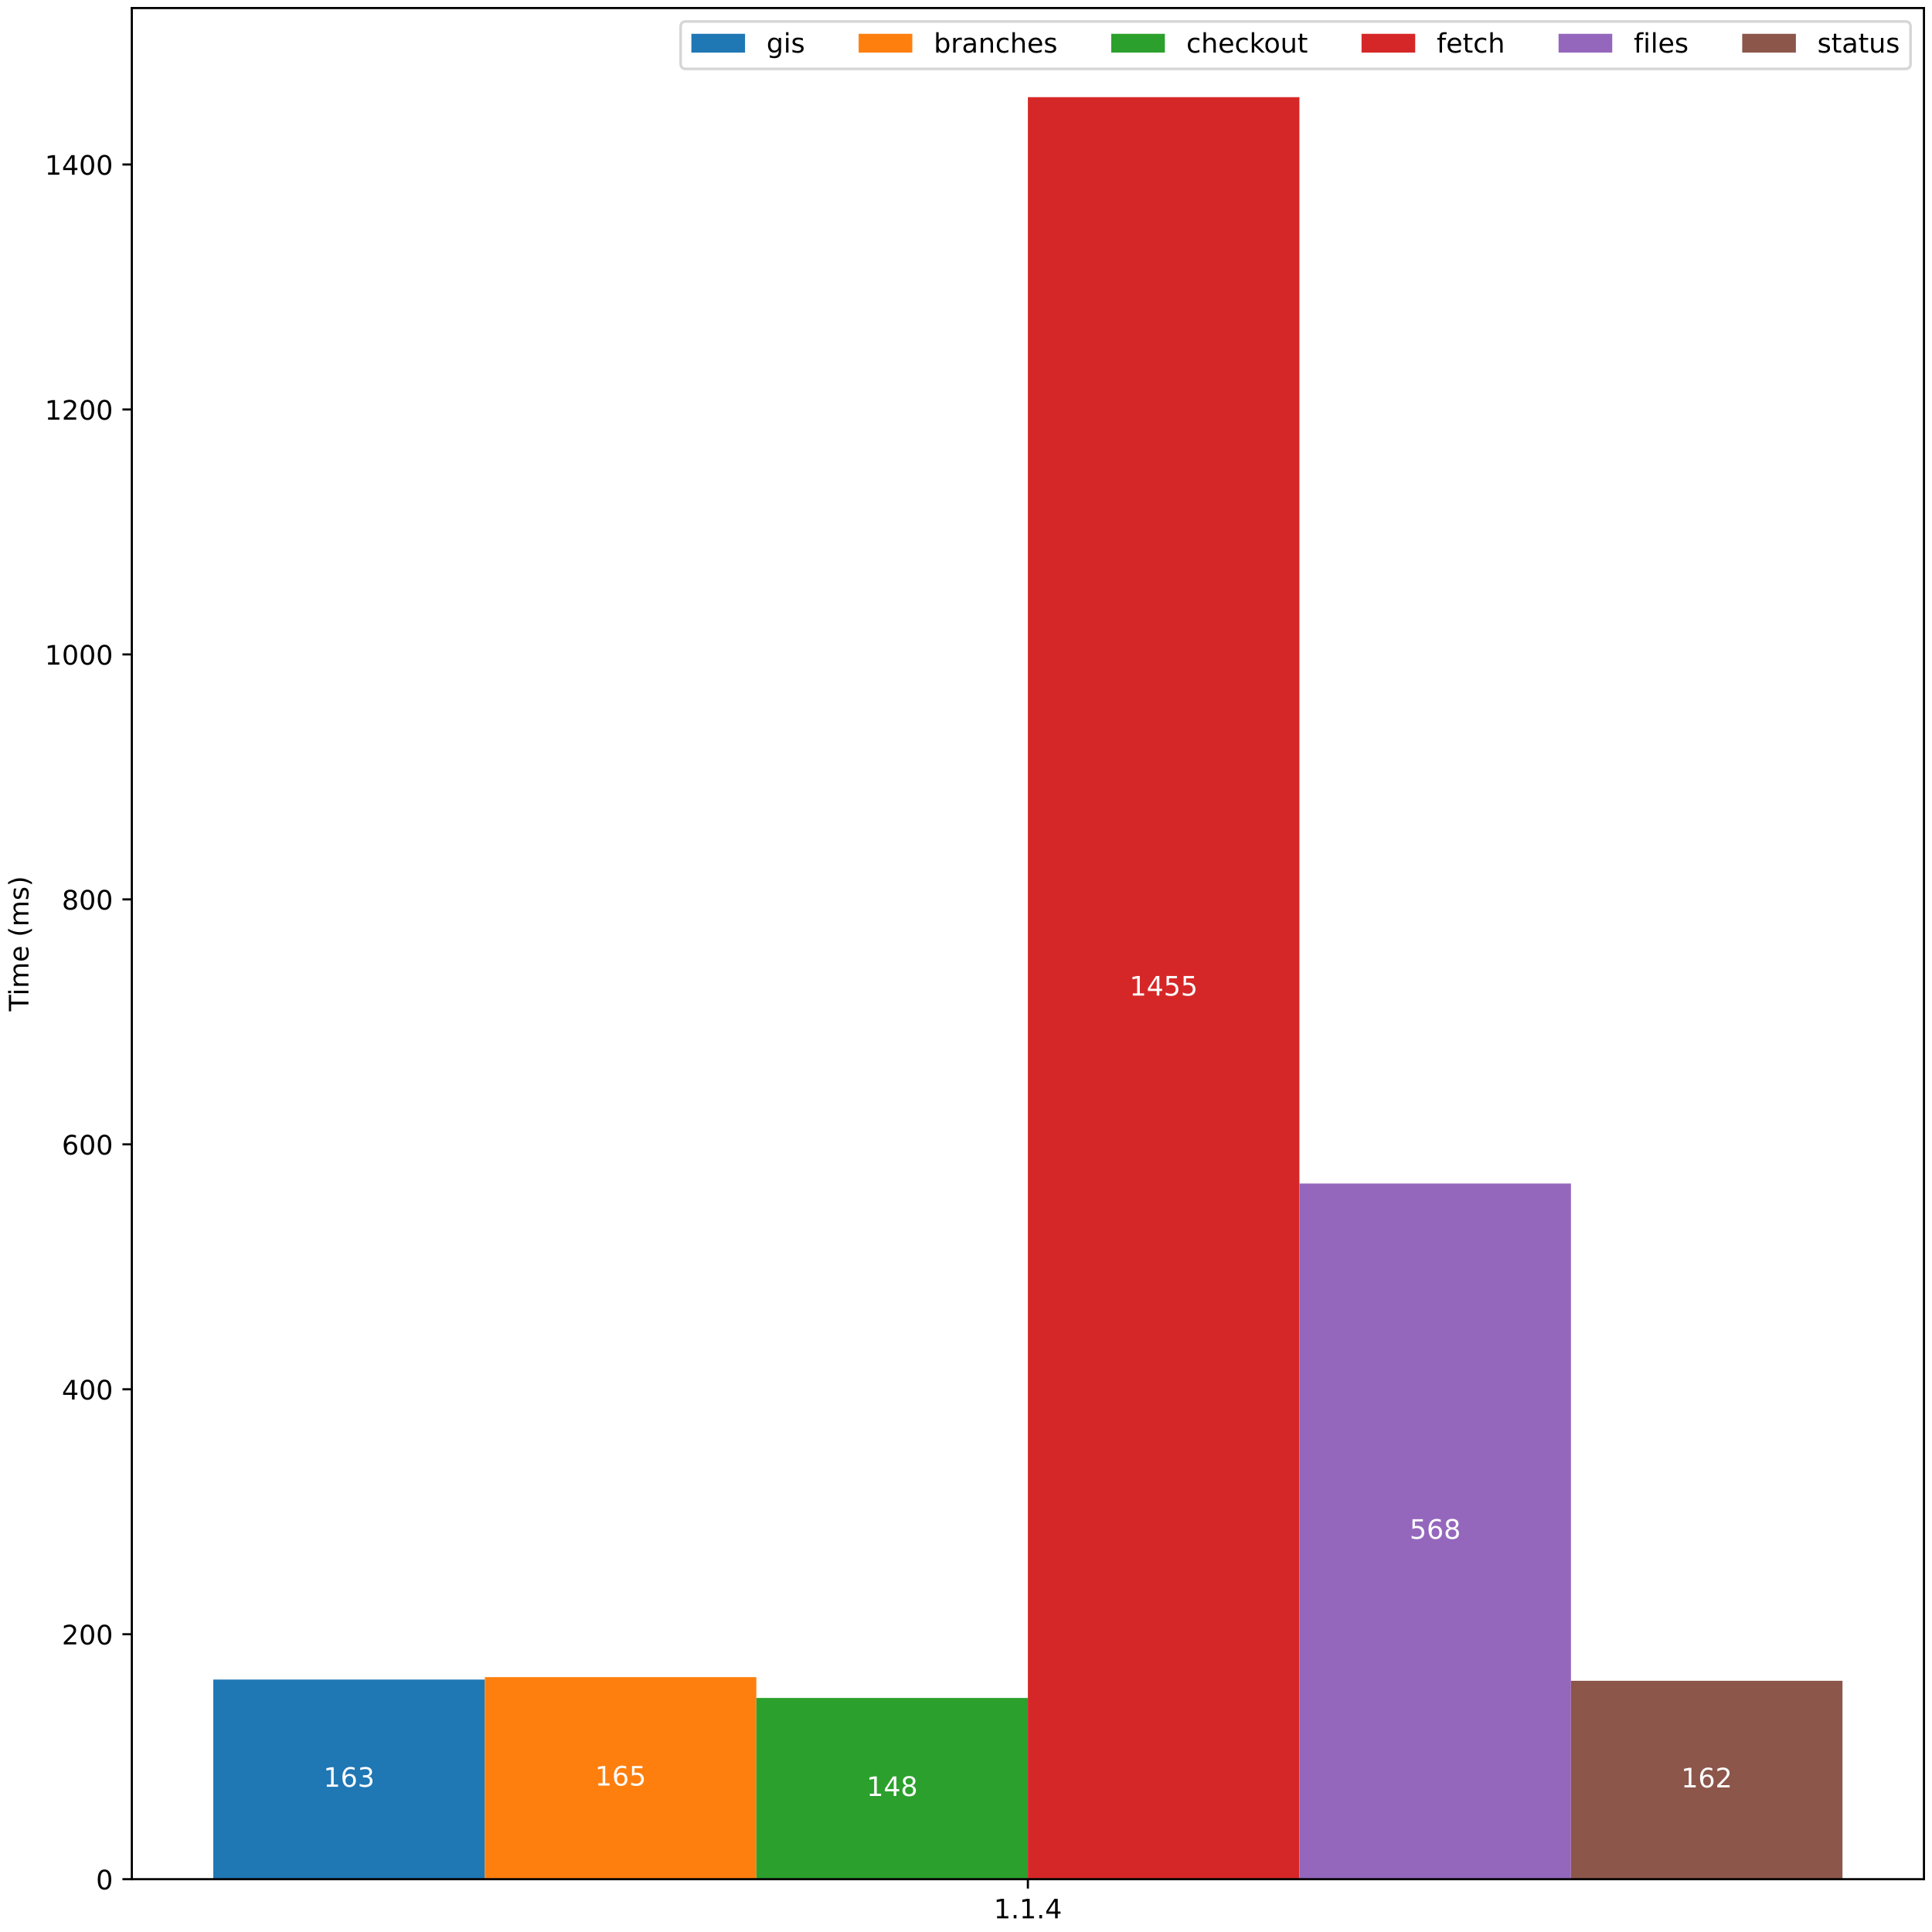
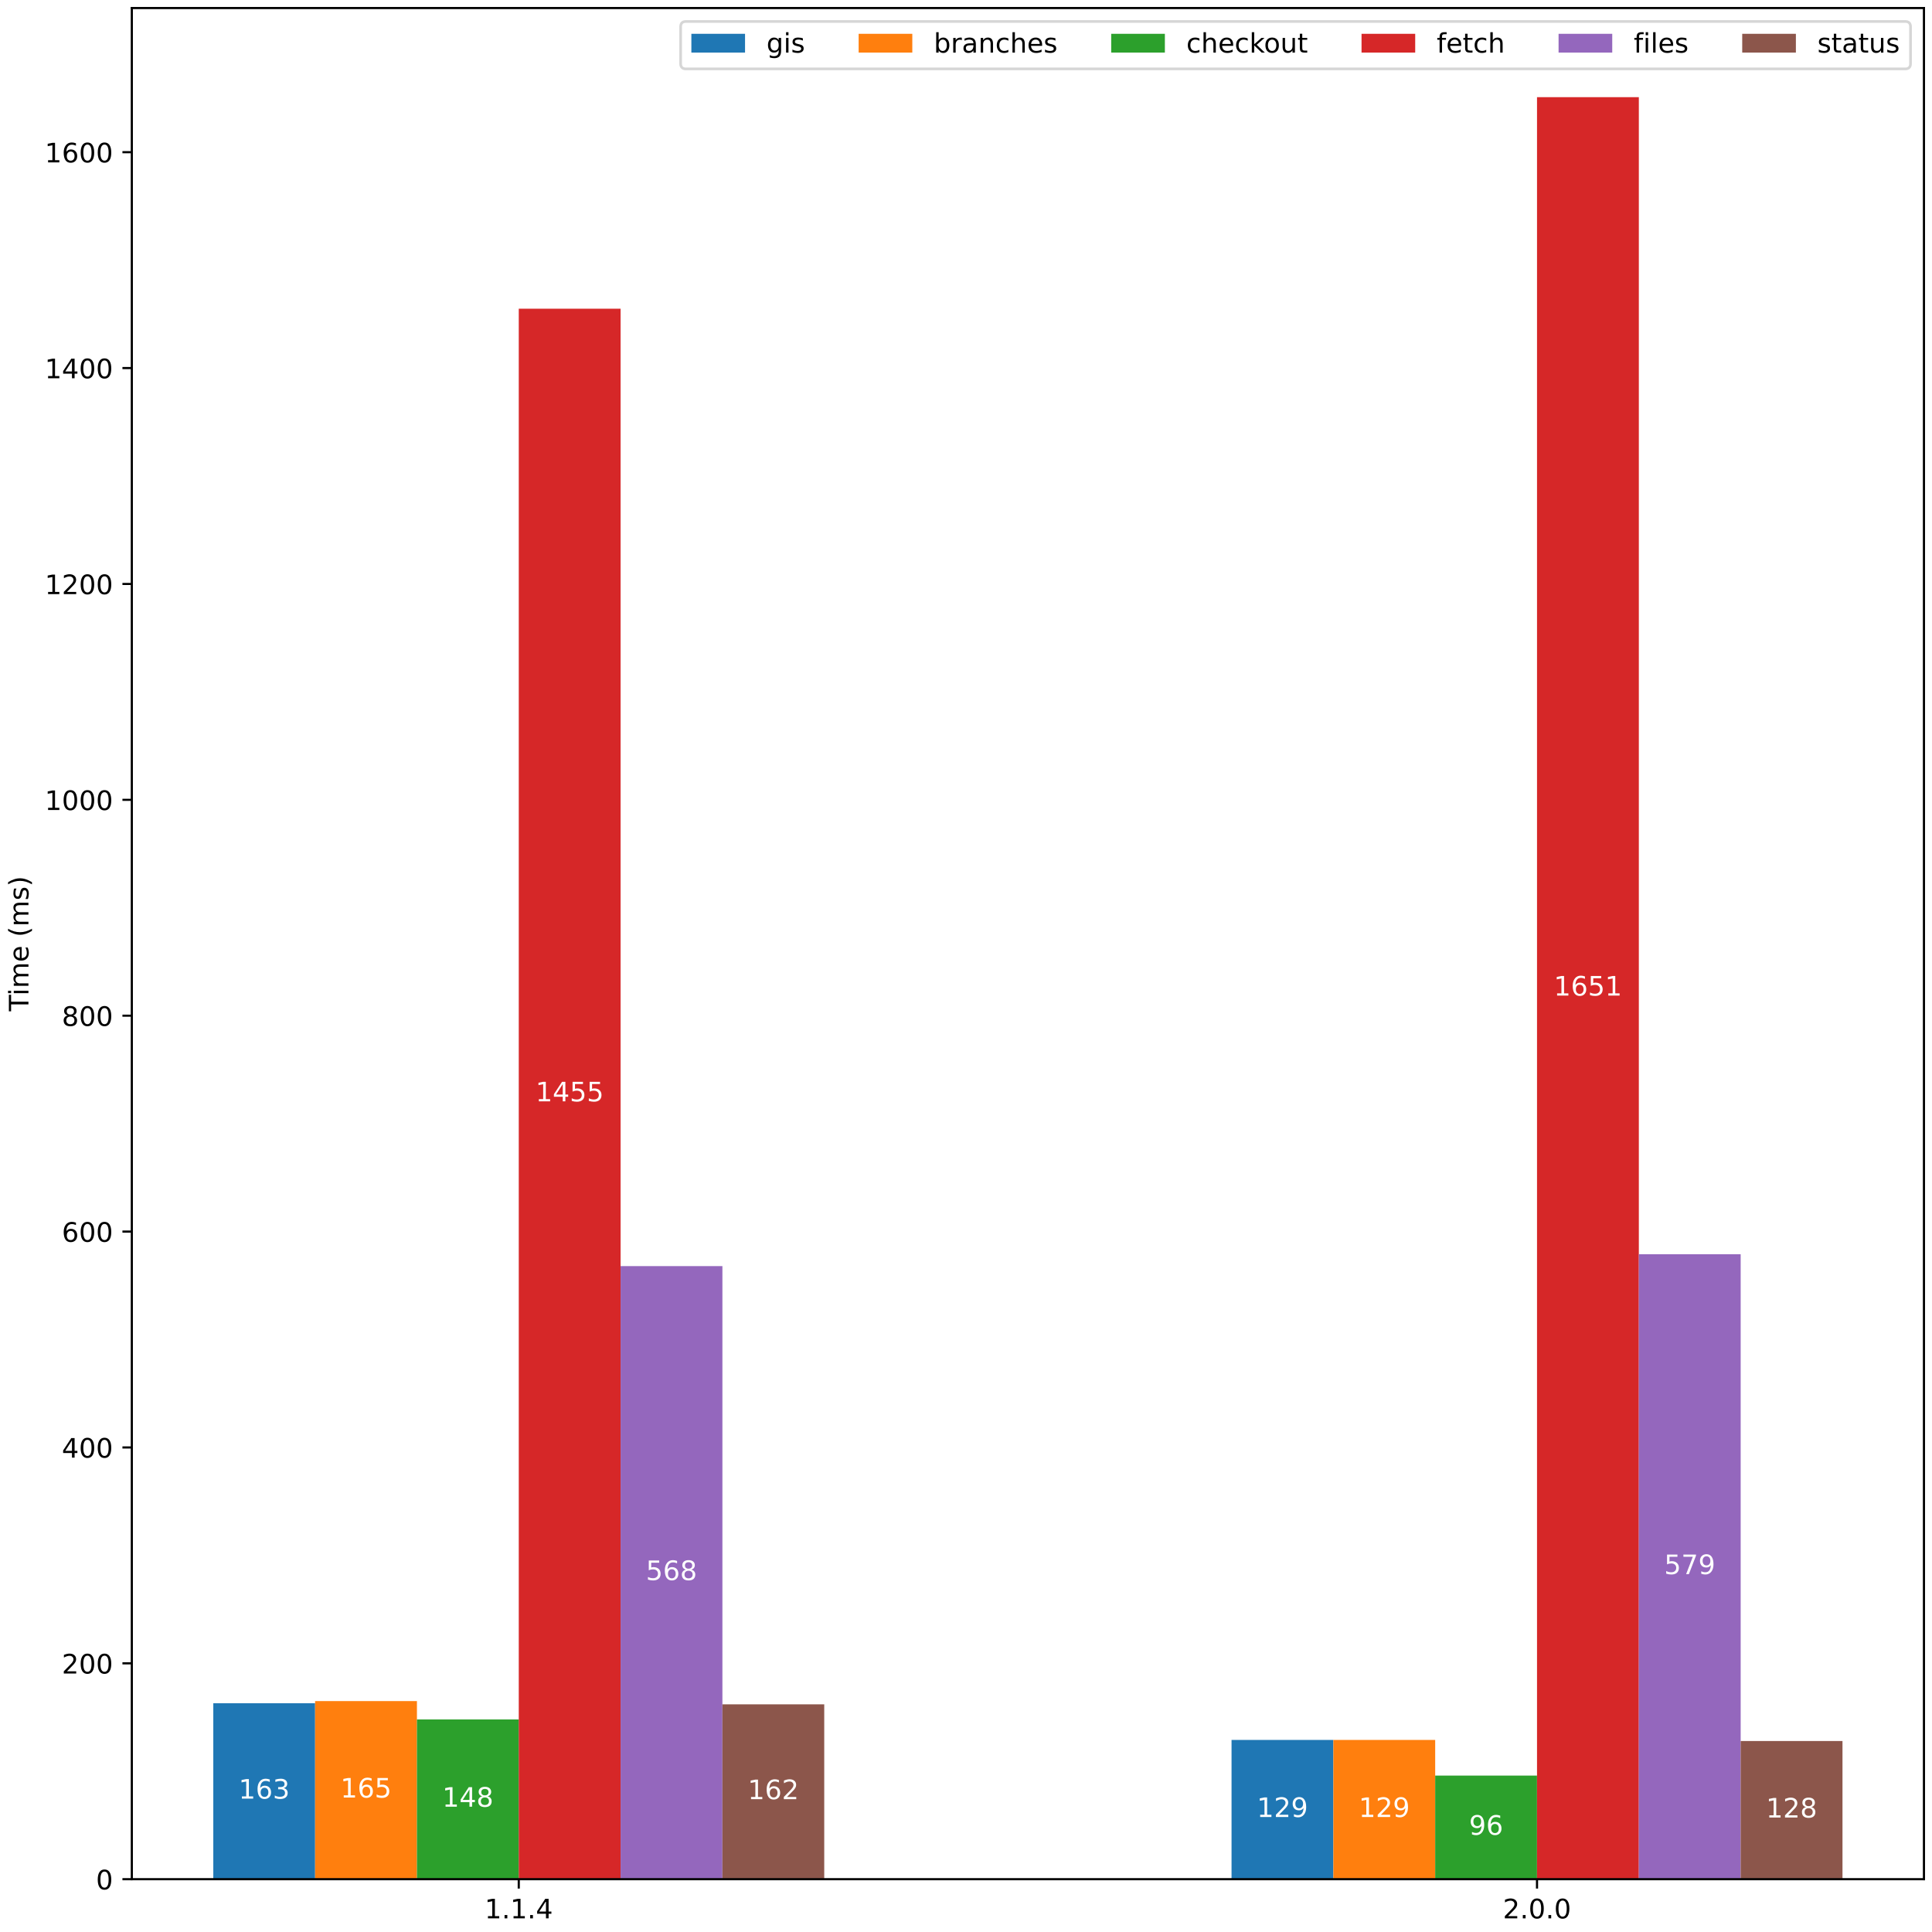
<svg xmlns="http://www.w3.org/2000/svg" xmlns:xlink="http://www.w3.org/1999/xlink" width="720pt" height="720pt" viewBox="0 0 720 720" version="1.1">
  <defs>
    <style type="text/css">*{stroke-linejoin: round; stroke-linecap: butt}</style>
  </defs>
  <g id="figure_1">
    <g id="patch_1">
      <path d="M 0 720  L 720 720  L 720 0  L 0 0  z " style="fill: #ffffff" />
    </g>
    <g id="axes_1">
      <g id="patch_2">
        <path d="M 49.128 700.322  L 717 700.322  L 717 3  L 49.128 3  z " style="fill: #ffffff" />
      </g>
      <g id="patch_3">
-         <path d="M 79.486 700.322  L 180.679 700.322  L 180.679 625.922  L 79.486 625.922  z " clip-path="url(#p37aac5df39)" style="fill: #1f77b4" />
+         <path d="M 79.486 700.322  L 117.433 700.322  L 117.433 634.755  L 79.486 634.755  z " clip-path="url(#pbe5297024f)" style="fill: #1f77b4" />
      </g>
      <g id="patch_4">
-         <path d="M 180.679 700.322  L 281.871 700.322  L 281.871 625.01  L 180.679 625.01  z " clip-path="url(#p37aac5df39)" style="fill: #ff7f0e" />
+         <path d="M 458.959 700.322  L 496.906 700.322  L 496.906 648.431  L 458.959 648.431  z " clip-path="url(#pbe5297024f)" style="fill: #1f77b4" />
      </g>
      <g id="patch_5">
-         <path d="M 281.871 700.322  L 383.064 700.322  L 383.064 632.769  L 281.871 632.769  z " clip-path="url(#p37aac5df39)" style="fill: #2ca02c" />
+         <path d="M 117.433 700.322  L 155.381 700.322  L 155.381 633.95  L 117.433 633.95  z " clip-path="url(#pbe5297024f)" style="fill: #ff7f0e" />
      </g>
      <g id="patch_6">
-         <path d="M 383.064 700.322  L 484.257 700.322  L 484.257 36.206  L 383.064 36.206  z " clip-path="url(#p37aac5df39)" style="fill: #d62728" />
+         <path d="M 496.906 700.322  L 534.853 700.322  L 534.853 648.431  L 496.906 648.431  z " clip-path="url(#pbe5297024f)" style="fill: #ff7f0e" />
      </g>
      <g id="patch_7">
-         <path d="M 484.257 700.322  L 585.449 700.322  L 585.449 441.066  L 484.257 441.066  z " clip-path="url(#p37aac5df39)" style="fill: #9467bd" />
+         <path d="M 155.381 700.322  L 193.328 700.322  L 193.328 640.789  L 155.381 640.789  z " clip-path="url(#pbe5297024f)" style="fill: #2ca02c" />
      </g>
      <g id="patch_8">
-         <path d="M 585.449 700.322  L 686.642 700.322  L 686.642 626.379  L 585.449 626.379  z " clip-path="url(#p37aac5df39)" style="fill: #8c564b" />
+         <path d="M 534.853 700.322  L 572.8 700.322  L 572.8 661.706  L 534.853 661.706  z " clip-path="url(#pbe5297024f)" style="fill: #2ca02c" />
+       </g>
+       <g id="patch_9">
+         <path d="M 193.328 700.322  L 231.275 700.322  L 231.275 115.047  L 193.328 115.047  z " clip-path="url(#pbe5297024f)" style="fill: #d62728" />
+       </g>
+       <g id="patch_10">
+         <path d="M 572.8 700.322  L 610.747 700.322  L 610.747 36.206  L 572.8 36.206  z " clip-path="url(#pbe5297024f)" style="fill: #d62728" />
+       </g>
+       <g id="patch_11">
+         <path d="M 231.275 700.322  L 269.222 700.322  L 269.222 471.843  L 231.275 471.843  z " clip-path="url(#pbe5297024f)" style="fill: #9467bd" />
+       </g>
+       <g id="patch_12">
+         <path d="M 610.747 700.322  L 648.695 700.322  L 648.695 467.419  L 610.747 467.419  z " clip-path="url(#pbe5297024f)" style="fill: #9467bd" />
+       </g>
+       <g id="patch_13">
+         <path d="M 269.222 700.322  L 307.17 700.322  L 307.17 635.157  L 269.222 635.157  z " clip-path="url(#pbe5297024f)" style="fill: #8c564b" />
+       </g>
+       <g id="patch_14">
+         <path d="M 648.695 700.322  L 686.642 700.322  L 686.642 648.834  L 648.695 648.834  z " clip-path="url(#pbe5297024f)" style="fill: #8c564b" />
      </g>
      <g id="matplotlib.axis_1">
        <g id="xtick_1">
          <g id="line2d_1">
            <defs>
-               <path id="m6a25c80875" d="M 0 0  L 0 3.5  " style="stroke: #000000; stroke-width: 0.8" />
-             </defs>
-             <g>
-               <use xlink:href="#m6a25c80875" x="383.064" y="700.322" style="stroke: #000000; stroke-width: 0.8" />
+               <path id="mfc61c23265" d="M 0 0  L 0 3.5  " style="stroke: #000000; stroke-width: 0.8" />
+             </defs>
+             <g>
+               <use xlink:href="#mfc61c23265" x="193.328" y="700.322" style="stroke: #000000; stroke-width: 0.8" />
            </g>
          </g>
          <g id="text_1">
-             <g transform="translate(370.3422 714.9201) scale(0.1 -0.1)">
+             <g transform="translate(180.606 714.9201) scale(0.1 -0.1)">
              <defs>
                <path id="DejaVuSans-31" d="M 794 531  L 1825 531  L 1825 4091  L 703 3866  L 703 4441  L 1819 4666  L 2450 4666  L 2450 531  L 3481 531  L 3481 0  L 794 0  L 794 531  z " transform="scale(0.015625)" />
                <path id="DejaVuSans-2e" d="M 684 794  L 1344 794  L 1344 0  L 684 0  L 684 794  z " transform="scale(0.015625)" />
                <path id="DejaVuSans-34" d="M 2419 4116  L 825 1625  L 2419 1625  L 2419 4116  z M 2253 4666  L 3047 4666  L 3047 1625  L 3713 1625  L 3713 1100  L 3047 1100  L 3047 0  L 2419 0  L 2419 1100  L 313 1100  L 313 1709  L 2253 4666  z " transform="scale(0.015625)" />
              </defs>
              <use xlink:href="#DejaVuSans-31" />
              <use xlink:href="#DejaVuSans-2e" x="63.623" />
              <use xlink:href="#DejaVuSans-31" x="95.41" />
              <use xlink:href="#DejaVuSans-2e" x="159.033" />
              <use xlink:href="#DejaVuSans-34" x="190.82" />
            </g>
          </g>
        </g>
+         <g id="xtick_2">
+           <g id="line2d_2">
+             <g>
+               <use xlink:href="#mfc61c23265" x="572.8" y="700.322" style="stroke: #000000; stroke-width: 0.8" />
+             </g>
+           </g>
+           <g id="text_2">
+             <g transform="translate(560.0784 714.9201) scale(0.1 -0.1)">
+               <defs>
+                 <path id="DejaVuSans-32" d="M 1228 531  L 3431 531  L 3431 0  L 469 0  L 469 531  Q 828 903 1448 1529  Q 2069 2156 2228 2338  Q 2531 2678 2651 2914  Q 2772 3150 2772 3378  Q 2772 3750 2511 3984  Q 2250 4219 1831 4219  Q 1534 4219 1204 4116  Q 875 4013 500 3803  L 500 4441  Q 881 4594 1212 4672  Q 1544 4750 1819 4750  Q 2544 4750 2975 4387  Q 3406 4025 3406 3419  Q 3406 3131 3298 2873  Q 3191 2616 2906 2266  Q 2828 2175 2409 1742  Q 1991 1309 1228 531  z " transform="scale(0.015625)" />
+                 <path id="DejaVuSans-30" d="M 2034 4250  Q 1547 4250 1301 3770  Q 1056 3291 1056 2328  Q 1056 1369 1301 889  Q 1547 409 2034 409  Q 2525 409 2770 889  Q 3016 1369 3016 2328  Q 3016 3291 2770 3770  Q 2525 4250 2034 4250  z M 2034 4750  Q 2819 4750 3233 4129  Q 3647 3509 3647 2328  Q 3647 1150 3233 529  Q 2819 -91 2034 -91  Q 1250 -91 836 529  Q 422 1150 422 2328  Q 422 3509 836 4129  Q 1250 4750 2034 4750  z " transform="scale(0.015625)" />
+               </defs>
+               <use xlink:href="#DejaVuSans-32" />
+               <use xlink:href="#DejaVuSans-2e" x="63.623" />
+               <use xlink:href="#DejaVuSans-30" x="95.41" />
+               <use xlink:href="#DejaVuSans-2e" x="159.033" />
+               <use xlink:href="#DejaVuSans-30" x="190.82" />
+             </g>
+           </g>
+         </g>
      </g>
      <g id="matplotlib.axis_2">
        <g id="ytick_1">
-           <g id="line2d_2">
-             <defs>
-               <path id="ma084b7e7c8" d="M 0 0  L -3.5 0  " style="stroke: #000000; stroke-width: 0.8" />
-             </defs>
-             <g>
-               <use xlink:href="#ma084b7e7c8" x="49.128" y="700.322" style="stroke: #000000; stroke-width: 0.8" />
-             </g>
-           </g>
-           <g id="text_2">
+           <g id="line2d_3">
+             <defs>
+               <path id="mdc6b572e09" d="M 0 0  L -3.5 0  " style="stroke: #000000; stroke-width: 0.8" />
+             </defs>
+             <g>
+               <use xlink:href="#mdc6b572e09" x="49.128" y="700.322" style="stroke: #000000; stroke-width: 0.8" />
+             </g>
+           </g>
+           <g id="text_3">
            <g transform="translate(35.76586 704.1209) scale(0.1 -0.1)">
-               <defs>
-                 <path id="DejaVuSans-30" d="M 2034 4250  Q 1547 4250 1301 3770  Q 1056 3291 1056 2328  Q 1056 1369 1301 889  Q 1547 409 2034 409  Q 2525 409 2770 889  Q 3016 1369 3016 2328  Q 3016 3291 2770 3770  Q 2525 4250 2034 4250  z M 2034 4750  Q 2819 4750 3233 4129  Q 3647 3509 3647 2328  Q 3647 1150 3233 529  Q 2819 -91 2034 -91  Q 1250 -91 836 529  Q 422 1150 422 2328  Q 422 3509 836 4129  Q 1250 4750 2034 4750  z " transform="scale(0.015625)" />
-               </defs>
              <use xlink:href="#DejaVuSans-30" />
            </g>
          </g>
        </g>
        <g id="ytick_2">
-           <g id="line2d_3">
-             <g>
-               <use xlink:href="#ma084b7e7c8" x="49.128" y="609.034" style="stroke: #000000; stroke-width: 0.8" />
-             </g>
-           </g>
-           <g id="text_3">
-             <g transform="translate(23.04087 612.8335) scale(0.1 -0.1)">
-               <defs>
-                 <path id="DejaVuSans-32" d="M 1228 531  L 3431 531  L 3431 0  L 469 0  L 469 531  Q 828 903 1448 1529  Q 2069 2156 2228 2338  Q 2531 2678 2651 2914  Q 2772 3150 2772 3378  Q 2772 3750 2511 3984  Q 2250 4219 1831 4219  Q 1534 4219 1204 4116  Q 875 4013 500 3803  L 500 4441  Q 881 4594 1212 4672  Q 1544 4750 1819 4750  Q 2544 4750 2975 4387  Q 3406 4025 3406 3419  Q 3406 3131 3298 2873  Q 3191 2616 2906 2266  Q 2828 2175 2409 1742  Q 1991 1309 1228 531  z " transform="scale(0.015625)" />
-               </defs>
+           <g id="line2d_4">
+             <g>
+               <use xlink:href="#mdc6b572e09" x="49.128" y="619.872" style="stroke: #000000; stroke-width: 0.8" />
+             </g>
+           </g>
+           <g id="text_4">
+             <g transform="translate(23.04087 623.6707) scale(0.1 -0.1)">
              <use xlink:href="#DejaVuSans-32" />
              <use xlink:href="#DejaVuSans-30" x="63.623" />
              <use xlink:href="#DejaVuSans-30" x="127.246" />
            </g>
          </g>
        </g>
        <g id="ytick_3">
-           <g id="line2d_4">
-             <g>
-               <use xlink:href="#ma084b7e7c8" x="49.128" y="517.747" style="stroke: #000000; stroke-width: 0.8" />
-             </g>
-           </g>
-           <g id="text_4">
-             <g transform="translate(23.04087 521.5461) scale(0.1 -0.1)">
+           <g id="line2d_5">
+             <g>
+               <use xlink:href="#mdc6b572e09" x="49.128" y="539.421" style="stroke: #000000; stroke-width: 0.8" />
+             </g>
+           </g>
+           <g id="text_5">
+             <g transform="translate(23.04087 543.2206) scale(0.1 -0.1)">
              <use xlink:href="#DejaVuSans-34" />
              <use xlink:href="#DejaVuSans-30" x="63.623" />
              <use xlink:href="#DejaVuSans-30" x="127.246" />
            </g>
          </g>
        </g>
        <g id="ytick_4">
-           <g id="line2d_5">
-             <g>
-               <use xlink:href="#ma084b7e7c8" x="49.128" y="426.46" style="stroke: #000000; stroke-width: 0.8" />
-             </g>
-           </g>
-           <g id="text_5">
-             <g transform="translate(23.04087 430.2587) scale(0.1 -0.1)">
+           <g id="line2d_6">
+             <g>
+               <use xlink:href="#mdc6b572e09" x="49.128" y="458.971" style="stroke: #000000; stroke-width: 0.8" />
+             </g>
+           </g>
+           <g id="text_6">
+             <g transform="translate(23.04087 462.7705) scale(0.1 -0.1)">
              <defs>
                <path id="DejaVuSans-36" d="M 2113 2584  Q 1688 2584 1439 2293  Q 1191 2003 1191 1497  Q 1191 994 1439 701  Q 1688 409 2113 409  Q 2538 409 2786 701  Q 3034 994 3034 1497  Q 3034 2003 2786 2293  Q 2538 2584 2113 2584  z M 3366 4563  L 3366 3988  Q 3128 4100 2886 4159  Q 2644 4219 2406 4219  Q 1781 4219 1451 3797  Q 1122 3375 1075 2522  Q 1259 2794 1537 2939  Q 1816 3084 2150 3084  Q 2853 3084 3261 2657  Q 3669 2231 3669 1497  Q 3669 778 3244 343  Q 2819 -91 2113 -91  Q 1303 -91 875 529  Q 447 1150 447 2328  Q 447 3434 972 4092  Q 1497 4750 2381 4750  Q 2619 4750 2861 4703  Q 3103 4656 3366 4563  z " transform="scale(0.015625)" />
              </defs>
              <use xlink:href="#DejaVuSans-36" />
              <use xlink:href="#DejaVuSans-30" x="63.623" />
              <use xlink:href="#DejaVuSans-30" x="127.246" />
            </g>
          </g>
        </g>
        <g id="ytick_5">
-           <g id="line2d_6">
-             <g>
-               <use xlink:href="#ma084b7e7c8" x="49.128" y="335.172" style="stroke: #000000; stroke-width: 0.8" />
-             </g>
-           </g>
-           <g id="text_6">
-             <g transform="translate(23.04087 338.9714) scale(0.1 -0.1)">
+           <g id="line2d_7">
+             <g>
+               <use xlink:href="#mdc6b572e09" x="49.128" y="378.521" style="stroke: #000000; stroke-width: 0.8" />
+             </g>
+           </g>
+           <g id="text_7">
+             <g transform="translate(23.04087 382.3204) scale(0.1 -0.1)">
              <defs>
                <path id="DejaVuSans-38" d="M 2034 2216  Q 1584 2216 1326 1975  Q 1069 1734 1069 1313  Q 1069 891 1326 650  Q 1584 409 2034 409  Q 2484 409 2743 651  Q 3003 894 3003 1313  Q 3003 1734 2745 1975  Q 2488 2216 2034 2216  z M 1403 2484  Q 997 2584 770 2862  Q 544 3141 544 3541  Q 544 4100 942 4425  Q 1341 4750 2034 4750  Q 2731 4750 3128 4425  Q 3525 4100 3525 3541  Q 3525 3141 3298 2862  Q 3072 2584 2669 2484  Q 3125 2378 3379 2068  Q 3634 1759 3634 1313  Q 3634 634 3220 271  Q 2806 -91 2034 -91  Q 1263 -91 848 271  Q 434 634 434 1313  Q 434 1759 690 2068  Q 947 2378 1403 2484  z M 1172 3481  Q 1172 3119 1398 2916  Q 1625 2713 2034 2713  Q 2441 2713 2670 2916  Q 2900 3119 2900 3481  Q 2900 3844 2670 4047  Q 2441 4250 2034 4250  Q 1625 4250 1398 4047  Q 1172 3844 1172 3481  z " transform="scale(0.015625)" />
              </defs>
              <use xlink:href="#DejaVuSans-38" />
              <use xlink:href="#DejaVuSans-30" x="63.623" />
              <use xlink:href="#DejaVuSans-30" x="127.246" />
            </g>
          </g>
        </g>
        <g id="ytick_6">
-           <g id="line2d_7">
-             <g>
-               <use xlink:href="#ma084b7e7c8" x="49.128" y="243.885" style="stroke: #000000; stroke-width: 0.8" />
-             </g>
-           </g>
-           <g id="text_7">
-             <g transform="translate(16.67836 247.684) scale(0.1 -0.1)">
+           <g id="line2d_8">
+             <g>
+               <use xlink:href="#mdc6b572e09" x="49.128" y="298.071" style="stroke: #000000; stroke-width: 0.8" />
+             </g>
+           </g>
+           <g id="text_8">
+             <g transform="translate(16.67836 301.8703) scale(0.1 -0.1)">
              <use xlink:href="#DejaVuSans-31" />
              <use xlink:href="#DejaVuSans-30" x="63.623" />
              <use xlink:href="#DejaVuSans-30" x="127.246" />
              <use xlink:href="#DejaVuSans-30" x="190.869" />
            </g>
          </g>
        </g>
        <g id="ytick_7">
-           <g id="line2d_8">
-             <g>
-               <use xlink:href="#ma084b7e7c8" x="49.128" y="152.597" style="stroke: #000000; stroke-width: 0.8" />
-             </g>
-           </g>
-           <g id="text_8">
-             <g transform="translate(16.67836 156.3966) scale(0.1 -0.1)">
+           <g id="line2d_9">
+             <g>
+               <use xlink:href="#mdc6b572e09" x="49.128" y="217.621" style="stroke: #000000; stroke-width: 0.8" />
+             </g>
+           </g>
+           <g id="text_9">
+             <g transform="translate(16.67836 221.4202) scale(0.1 -0.1)">
              <use xlink:href="#DejaVuSans-31" />
              <use xlink:href="#DejaVuSans-32" x="63.623" />
              <use xlink:href="#DejaVuSans-30" x="127.246" />
              <use xlink:href="#DejaVuSans-30" x="190.869" />
            </g>
          </g>
        </g>
        <g id="ytick_8">
-           <g id="line2d_9">
-             <g>
-               <use xlink:href="#ma084b7e7c8" x="49.128" y="61.31" style="stroke: #000000; stroke-width: 0.8" />
-             </g>
-           </g>
-           <g id="text_9">
-             <g transform="translate(16.67836 65.10927) scale(0.1 -0.1)">
+           <g id="line2d_10">
+             <g>
+               <use xlink:href="#mdc6b572e09" x="49.128" y="137.171" style="stroke: #000000; stroke-width: 0.8" />
+             </g>
+           </g>
+           <g id="text_10">
+             <g transform="translate(16.67836 140.9701) scale(0.1 -0.1)">
              <use xlink:href="#DejaVuSans-31" />
              <use xlink:href="#DejaVuSans-34" x="63.623" />
              <use xlink:href="#DejaVuSans-30" x="127.246" />
              <use xlink:href="#DejaVuSans-30" x="190.869" />
            </g>
          </g>
        </g>
-         <g id="text_10">
+         <g id="ytick_9">
+           <g id="line2d_11">
+             <g>
+               <use xlink:href="#mdc6b572e09" x="49.128" y="56.721" style="stroke: #000000; stroke-width: 0.8" />
+             </g>
+           </g>
+           <g id="text_11">
+             <g transform="translate(16.67836 60.52002) scale(0.1 -0.1)">
+               <use xlink:href="#DejaVuSans-31" />
+               <use xlink:href="#DejaVuSans-36" x="63.623" />
+               <use xlink:href="#DejaVuSans-30" x="127.246" />
+               <use xlink:href="#DejaVuSans-30" x="190.869" />
+             </g>
+           </g>
+         </g>
+         <g id="text_12">
          <g transform="translate(10.59868 376.8602) rotate(-90) scale(0.1 -0.1)">
            <defs>
              <path id="DejaVuSans-54" d="M -19 4666  L 3928 4666  L 3928 4134  L 2272 4134  L 2272 0  L 1638 0  L 1638 4134  L -19 4134  L -19 4666  z " transform="scale(0.015625)" />
              <path id="DejaVuSans-69" d="M 603 3500  L 1178 3500  L 1178 0  L 603 0  L 603 3500  z M 603 4863  L 1178 4863  L 1178 4134  L 603 4134  L 603 4863  z " transform="scale(0.015625)" />
              <path id="DejaVuSans-6d" d="M 3328 2828  Q 3544 3216 3844 3400  Q 4144 3584 4550 3584  Q 5097 3584 5394 3201  Q 5691 2819 5691 2113  L 5691 0  L 5113 0  L 5113 2094  Q 5113 2597 4934 2840  Q 4756 3084 4391 3084  Q 3944 3084 3684 2787  Q 3425 2491 3425 1978  L 3425 0  L 2847 0  L 2847 2094  Q 2847 2600 2669 2842  Q 2491 3084 2119 3084  Q 1678 3084 1418 2786  Q 1159 2488 1159 1978  L 1159 0  L 581 0  L 581 3500  L 1159 3500  L 1159 2956  Q 1356 3278 1631 3431  Q 1906 3584 2284 3584  Q 2666 3584 2933 3390  Q 3200 3197 3328 2828  z " transform="scale(0.015625)" />
              <path id="DejaVuSans-65" d="M 3597 1894  L 3597 1613  L 953 1613  Q 991 1019 1311 708  Q 1631 397 2203 397  Q 2534 397 2845 478  Q 3156 559 3463 722  L 3463 178  Q 3153 47 2828 -22  Q 2503 -91 2169 -91  Q 1331 -91 842 396  Q 353 884 353 1716  Q 353 2575 817 3079  Q 1281 3584 2069 3584  Q 2775 3584 3186 3129  Q 3597 2675 3597 1894  z M 3022 2063  Q 3016 2534 2758 2815  Q 2500 3097 2075 3097  Q 1594 3097 1305 2825  Q 1016 2553 972 2059  L 3022 2063  z " transform="scale(0.015625)" />
              <path id="DejaVuSans-20" transform="scale(0.015625)" />
              <path id="DejaVuSans-28" d="M 1984 4856  Q 1566 4138 1362 3434  Q 1159 2731 1159 2009  Q 1159 1288 1364 580  Q 1569 -128 1984 -844  L 1484 -844  Q 1016 -109 783 600  Q 550 1309 550 2009  Q 550 2706 781 3412  Q 1013 4119 1484 4856  L 1984 4856  z " transform="scale(0.015625)" />
              <path id="DejaVuSans-73" d="M 2834 3397  L 2834 2853  Q 2591 2978 2328 3040  Q 2066 3103 1784 3103  Q 1356 3103 1142 2972  Q 928 2841 928 2578  Q 928 2378 1081 2264  Q 1234 2150 1697 2047  L 1894 2003  Q 2506 1872 2764 1633  Q 3022 1394 3022 966  Q 3022 478 2636 193  Q 2250 -91 1575 -91  Q 1294 -91 989 -36  Q 684 19 347 128  L 347 722  Q 666 556 975 473  Q 1284 391 1588 391  Q 1994 391 2212 530  Q 2431 669 2431 922  Q 2431 1156 2273 1281  Q 2116 1406 1581 1522  L 1381 1569  Q 847 1681 609 1914  Q 372 2147 372 2553  Q 372 3047 722 3315  Q 1072 3584 1716 3584  Q 2034 3584 2315 3537  Q 2597 3491 2834 3397  z " transform="scale(0.015625)" />
              <path id="DejaVuSans-29" d="M 513 4856  L 1013 4856  Q 1481 4119 1714 3412  Q 1947 2706 1947 2009  Q 1947 1309 1714 600  Q 1481 -109 1013 -844  L 513 -844  Q 928 -128 1133 580  Q 1338 1288 1338 2009  Q 1338 2731 1133 3434  Q 928 4138 513 4856  z " transform="scale(0.015625)" />
            </defs>
            <use xlink:href="#DejaVuSans-54" />
            <use xlink:href="#DejaVuSans-69" x="57.959" />
            <use xlink:href="#DejaVuSans-6d" x="85.742" />
            <use xlink:href="#DejaVuSans-65" x="183.154" />
            <use xlink:href="#DejaVuSans-20" x="244.678" />
            <use xlink:href="#DejaVuSans-28" x="276.465" />
            <use xlink:href="#DejaVuSans-6d" x="315.479" />
            <use xlink:href="#DejaVuSans-73" x="412.891" />
            <use xlink:href="#DejaVuSans-29" x="464.99" />
          </g>
        </g>
      </g>
-       <g id="patch_9">
+       <g id="patch_15">
        <path d="M 49.128 700.322  L 49.128 3  " style="fill: none; stroke: #000000; stroke-width: 0.8; stroke-linejoin: miter; stroke-linecap: square" />
      </g>
-       <g id="patch_10">
+       <g id="patch_16">
        <path d="M 717 700.322  L 717 3  " style="fill: none; stroke: #000000; stroke-width: 0.8; stroke-linejoin: miter; stroke-linecap: square" />
      </g>
-       <g id="patch_11">
+       <g id="patch_17">
        <path d="M 49.128 700.322  L 717 700.322  " style="fill: none; stroke: #000000; stroke-width: 0.8; stroke-linejoin: miter; stroke-linecap: square" />
      </g>
-       <g id="patch_12">
+       <g id="patch_18">
        <path d="M 49.128 3  L 717 3  " style="fill: none; stroke: #000000; stroke-width: 0.8; stroke-linejoin: miter; stroke-linecap: square" />
      </g>
-       <g id="text_11">
-         <g style="fill: #ffffff" transform="translate(120.5387 665.8814) scale(0.1 -0.1)">
+       <g id="text_13">
+         <g style="fill: #ffffff" transform="translate(88.91603 670.2976) scale(0.1 -0.1)">
          <defs>
            <path id="DejaVuSans-33" d="M 2597 2516  Q 3050 2419 3304 2112  Q 3559 1806 3559 1356  Q 3559 666 3084 287  Q 2609 -91 1734 -91  Q 1441 -91 1130 -33  Q 819 25 488 141  L 488 750  Q 750 597 1062 519  Q 1375 441 1716 441  Q 2309 441 2620 675  Q 2931 909 2931 1356  Q 2931 1769 2642 2001  Q 2353 2234 1838 2234  L 1294 2234  L 1294 2753  L 1863 2753  Q 2328 2753 2575 2939  Q 2822 3125 2822 3475  Q 2822 3834 2567 4026  Q 2313 4219 1838 4219  Q 1578 4219 1281 4162  Q 984 4106 628 3988  L 628 4550  Q 988 4650 1302 4700  Q 1616 4750 1894 4750  Q 2613 4750 3031 4423  Q 3450 4097 3450 3541  Q 3450 3153 3228 2886  Q 3006 2619 2597 2516  z " transform="scale(0.015625)" />
          </defs>
          <use xlink:href="#DejaVuSans-31" />
          <use xlink:href="#DejaVuSans-36" x="63.623" />
          <use xlink:href="#DejaVuSans-33" x="127.246" />
        </g>
      </g>
-       <g id="text_12">
-         <g style="fill: #ffffff" transform="translate(221.7314 665.425) scale(0.1 -0.1)">
+       <g id="text_14">
+         <g style="fill: #ffffff" transform="translate(468.3884 677.1359) scale(0.1 -0.1)">
+           <defs>
+             <path id="DejaVuSans-39" d="M 703 97  L 703 672  Q 941 559 1184 500  Q 1428 441 1663 441  Q 2288 441 2617 861  Q 2947 1281 2994 2138  Q 2813 1869 2534 1725  Q 2256 1581 1919 1581  Q 1219 1581 811 2004  Q 403 2428 403 3163  Q 403 3881 828 4315  Q 1253 4750 1959 4750  Q 2769 4750 3195 4129  Q 3622 3509 3622 2328  Q 3622 1225 3098 567  Q 2575 -91 1691 -91  Q 1453 -91 1209 -44  Q 966 3 703 97  z M 1959 2075  Q 2384 2075 2632 2365  Q 2881 2656 2881 3163  Q 2881 3666 2632 3958  Q 2384 4250 1959 4250  Q 1534 4250 1286 3958  Q 1038 3666 1038 3163  Q 1038 2656 1286 2365  Q 1534 2075 1959 2075  z " transform="scale(0.015625)" />
+           </defs>
+           <use xlink:href="#DejaVuSans-31" />
+           <use xlink:href="#DejaVuSans-32" x="63.623" />
+           <use xlink:href="#DejaVuSans-39" x="127.246" />
+         </g>
+       </g>
+       <g id="text_15">
+         <g style="fill: #ffffff" transform="translate(126.8633 669.8953) scale(0.1 -0.1)">
          <defs>
            <path id="DejaVuSans-35" d="M 691 4666  L 3169 4666  L 3169 4134  L 1269 4134  L 1269 2991  Q 1406 3038 1543 3061  Q 1681 3084 1819 3084  Q 2600 3084 3056 2656  Q 3513 2228 3513 1497  Q 3513 744 3044 326  Q 2575 -91 1722 -91  Q 1428 -91 1123 -41  Q 819 9 494 109  L 494 744  Q 775 591 1075 516  Q 1375 441 1709 441  Q 2250 441 2565 725  Q 2881 1009 2881 1497  Q 2881 1984 2565 2268  Q 2250 2553 1709 2553  Q 1456 2553 1204 2497  Q 953 2441 691 2322  L 691 4666  z " transform="scale(0.015625)" />
          </defs>
          <use xlink:href="#DejaVuSans-31" />
          <use xlink:href="#DejaVuSans-36" x="63.623" />
          <use xlink:href="#DejaVuSans-35" x="127.246" />
        </g>
      </g>
-       <g id="text_13">
-         <g style="fill: #ffffff" transform="translate(322.924 669.3047) scale(0.1 -0.1)">
+       <g id="text_16">
+         <g style="fill: #ffffff" transform="translate(506.3356 677.1359) scale(0.1 -0.1)">
+           <use xlink:href="#DejaVuSans-31" />
+           <use xlink:href="#DejaVuSans-32" x="63.623" />
+           <use xlink:href="#DejaVuSans-39" x="127.246" />
+         </g>
+       </g>
+       <g id="text_17">
+         <g style="fill: #ffffff" transform="translate(164.8105 673.3145) scale(0.1 -0.1)">
          <use xlink:href="#DejaVuSans-31" />
          <use xlink:href="#DejaVuSans-34" x="63.623" />
          <use xlink:href="#DejaVuSans-38" x="127.246" />
        </g>
      </g>
-       <g id="text_14">
-         <g style="fill: #ffffff" transform="translate(420.9354 371.0232) scale(0.1 -0.1)">
+       <g id="text_18">
+         <g style="fill: #ffffff" transform="translate(547.4641 683.773) scale(0.1 -0.1)">
+           <use xlink:href="#DejaVuSans-39" />
+           <use xlink:href="#DejaVuSans-36" x="63.623" />
+         </g>
+       </g>
+       <g id="text_19">
+         <g style="fill: #ffffff" transform="translate(199.5765 410.4438) scale(0.1 -0.1)">
          <use xlink:href="#DejaVuSans-31" />
          <use xlink:href="#DejaVuSans-34" x="63.623" />
          <use xlink:href="#DejaVuSans-35" x="127.246" />
          <use xlink:href="#DejaVuSans-35" x="190.869" />
        </g>
      </g>
-       <g id="text_15">
-         <g style="fill: #ffffff" transform="translate(525.3093 573.4529) scale(0.1 -0.1)">
+       <g id="text_20">
+         <g style="fill: #ffffff" transform="translate(579.0489 371.0232) scale(0.1 -0.1)">
+           <use xlink:href="#DejaVuSans-31" />
+           <use xlink:href="#DejaVuSans-36" x="63.623" />
+           <use xlink:href="#DejaVuSans-35" x="127.246" />
+           <use xlink:href="#DejaVuSans-31" x="190.869" />
+         </g>
+       </g>
+       <g id="text_21">
+         <g style="fill: #ffffff" transform="translate(240.705 588.8419) scale(0.1 -0.1)">
          <use xlink:href="#DejaVuSans-35" />
          <use xlink:href="#DejaVuSans-36" x="63.623" />
          <use xlink:href="#DejaVuSans-38" x="127.246" />
        </g>
      </g>
-       <g id="text_16">
-         <g style="fill: #ffffff" transform="translate(626.5019 666.1096) scale(0.1 -0.1)">
+       <g id="text_22">
+         <g style="fill: #ffffff" transform="translate(620.1774 586.6295) scale(0.1 -0.1)">
+           <defs>
+             <path id="DejaVuSans-37" d="M 525 4666  L 3525 4666  L 3525 4397  L 1831 0  L 1172 0  L 2766 4134  L 525 4134  L 525 4666  z " transform="scale(0.015625)" />
+           </defs>
+           <use xlink:href="#DejaVuSans-35" />
+           <use xlink:href="#DejaVuSans-37" x="63.623" />
+           <use xlink:href="#DejaVuSans-39" x="127.246" />
+         </g>
+       </g>
+       <g id="text_23">
+         <g style="fill: #ffffff" transform="translate(278.6522 670.4987) scale(0.1 -0.1)">
          <use xlink:href="#DejaVuSans-31" />
          <use xlink:href="#DejaVuSans-36" x="63.623" />
          <use xlink:href="#DejaVuSans-32" x="127.246" />
        </g>
      </g>
+       <g id="text_24">
+         <g style="fill: #ffffff" transform="translate(658.1246 677.337) scale(0.1 -0.1)">
+           <use xlink:href="#DejaVuSans-31" />
+           <use xlink:href="#DejaVuSans-32" x="63.623" />
+           <use xlink:href="#DejaVuSans-38" x="127.246" />
+         </g>
+       </g>
      <g id="legend_1">
-         <g id="patch_13">
+         <g id="patch_19">
          <path d="M 255.654 25.678  L 710 25.678  Q 712 25.678 712 23.678  L 712 10  Q 712 8 710 8  L 255.654 8  Q 253.654 8 253.654 10  L 253.654 23.678  Q 253.654 25.678 255.654 25.678  z " style="fill: #ffffff; opacity: 0.8; stroke: #cccccc; stroke-linejoin: miter" />
        </g>
-         <g id="patch_14">
+         <g id="patch_20">
          <path d="M 257.654 19.599  L 277.654 19.599  L 277.654 12.599  L 257.654 12.599  z " style="fill: #1f77b4" />
        </g>
-         <g id="text_17">
+         <g id="text_25">
          <g transform="translate(285.6544 19.59868) scale(0.1 -0.1)">
            <defs>
              <path id="DejaVuSans-67" d="M 2906 1791  Q 2906 2416 2648 2759  Q 2391 3103 1925 3103  Q 1463 3103 1205 2759  Q 947 2416 947 1791  Q 947 1169 1205 825  Q 1463 481 1925 481  Q 2391 481 2648 825  Q 2906 1169 2906 1791  z M 3481 434  Q 3481 -459 3084 -895  Q 2688 -1331 1869 -1331  Q 1566 -1331 1297 -1286  Q 1028 -1241 775 -1147  L 775 -588  Q 1028 -725 1275 -790  Q 1522 -856 1778 -856  Q 2344 -856 2625 -561  Q 2906 -266 2906 331  L 2906 616  Q 2728 306 2450 153  Q 2172 0 1784 0  Q 1141 0 747 490  Q 353 981 353 1791  Q 353 2603 747 3093  Q 1141 3584 1784 3584  Q 2172 3584 2450 3431  Q 2728 3278 2906 2969  L 2906 3500  L 3481 3500  L 3481 434  z " transform="scale(0.015625)" />
            </defs>
            <use xlink:href="#DejaVuSans-67" />
            <use xlink:href="#DejaVuSans-69" x="63.477" />
            <use xlink:href="#DejaVuSans-73" x="91.26" />
          </g>
        </g>
-         <g id="patch_15">
+         <g id="patch_21">
          <path d="M 319.99 19.599  L 339.99 19.599  L 339.99 12.599  L 319.99 12.599  z " style="fill: #ff7f0e" />
        </g>
-         <g id="text_18">
+         <g id="text_26">
          <g transform="translate(347.9904 19.59868) scale(0.1 -0.1)">
            <defs>
              <path id="DejaVuSans-62" d="M 3116 1747  Q 3116 2381 2855 2742  Q 2594 3103 2138 3103  Q 1681 3103 1420 2742  Q 1159 2381 1159 1747  Q 1159 1113 1420 752  Q 1681 391 2138 391  Q 2594 391 2855 752  Q 3116 1113 3116 1747  z M 1159 2969  Q 1341 3281 1617 3432  Q 1894 3584 2278 3584  Q 2916 3584 3314 3078  Q 3713 2572 3713 1747  Q 3713 922 3314 415  Q 2916 -91 2278 -91  Q 1894 -91 1617 61  Q 1341 213 1159 525  L 1159 0  L 581 0  L 581 4863  L 1159 4863  L 1159 2969  z " transform="scale(0.015625)" />
              <path id="DejaVuSans-72" d="M 2631 2963  Q 2534 3019 2420 3045  Q 2306 3072 2169 3072  Q 1681 3072 1420 2755  Q 1159 2438 1159 1844  L 1159 0  L 581 0  L 581 3500  L 1159 3500  L 1159 2956  Q 1341 3275 1631 3429  Q 1922 3584 2338 3584  Q 2397 3584 2469 3576  Q 2541 3569 2628 3553  L 2631 2963  z " transform="scale(0.015625)" />
              <path id="DejaVuSans-61" d="M 2194 1759  Q 1497 1759 1228 1600  Q 959 1441 959 1056  Q 959 750 1161 570  Q 1363 391 1709 391  Q 2188 391 2477 730  Q 2766 1069 2766 1631  L 2766 1759  L 2194 1759  z M 3341 1997  L 3341 0  L 2766 0  L 2766 531  Q 2569 213 2275 61  Q 1981 -91 1556 -91  Q 1019 -91 701 211  Q 384 513 384 1019  Q 384 1609 779 1909  Q 1175 2209 1959 2209  L 2766 2209  L 2766 2266  Q 2766 2663 2505 2880  Q 2244 3097 1772 3097  Q 1472 3097 1187 3025  Q 903 2953 641 2809  L 641 3341  Q 956 3463 1253 3523  Q 1550 3584 1831 3584  Q 2591 3584 2966 3190  Q 3341 2797 3341 1997  z " transform="scale(0.015625)" />
              <path id="DejaVuSans-6e" d="M 3513 2113  L 3513 0  L 2938 0  L 2938 2094  Q 2938 2591 2744 2837  Q 2550 3084 2163 3084  Q 1697 3084 1428 2787  Q 1159 2491 1159 1978  L 1159 0  L 581 0  L 581 3500  L 1159 3500  L 1159 2956  Q 1366 3272 1645 3428  Q 1925 3584 2291 3584  Q 2894 3584 3203 3211  Q 3513 2838 3513 2113  z " transform="scale(0.015625)" />
              <path id="DejaVuSans-63" d="M 3122 3366  L 3122 2828  Q 2878 2963 2633 3030  Q 2388 3097 2138 3097  Q 1578 3097 1268 2742  Q 959 2388 959 1747  Q 959 1106 1268 751  Q 1578 397 2138 397  Q 2388 397 2633 464  Q 2878 531 3122 666  L 3122 134  Q 2881 22 2623 -34  Q 2366 -91 2075 -91  Q 1284 -91 818 406  Q 353 903 353 1747  Q 353 2603 823 3093  Q 1294 3584 2113 3584  Q 2378 3584 2631 3529  Q 2884 3475 3122 3366  z " transform="scale(0.015625)" />
              <path id="DejaVuSans-68" d="M 3513 2113  L 3513 0  L 2938 0  L 2938 2094  Q 2938 2591 2744 2837  Q 2550 3084 2163 3084  Q 1697 3084 1428 2787  Q 1159 2491 1159 1978  L 1159 0  L 581 0  L 581 4863  L 1159 4863  L 1159 2956  Q 1366 3272 1645 3428  Q 1925 3584 2291 3584  Q 2894 3584 3203 3211  Q 3513 2838 3513 2113  z " transform="scale(0.015625)" />
            </defs>
            <use xlink:href="#DejaVuSans-62" />
            <use xlink:href="#DejaVuSans-72" x="63.477" />
            <use xlink:href="#DejaVuSans-61" x="104.59" />
            <use xlink:href="#DejaVuSans-6e" x="165.869" />
            <use xlink:href="#DejaVuSans-63" x="229.248" />
            <use xlink:href="#DejaVuSans-68" x="284.229" />
            <use xlink:href="#DejaVuSans-65" x="347.607" />
            <use xlink:href="#DejaVuSans-73" x="409.131" />
          </g>
        </g>
-         <g id="patch_16">
+         <g id="patch_22">
          <path d="M 414.114 19.599  L 434.114 19.599  L 434.114 12.599  L 414.114 12.599  z " style="fill: #2ca02c" />
        </g>
-         <g id="text_19">
+         <g id="text_27">
          <g transform="translate(442.1138 19.59868) scale(0.1 -0.1)">
            <defs>
              <path id="DejaVuSans-6b" d="M 581 4863  L 1159 4863  L 1159 1991  L 2875 3500  L 3609 3500  L 1753 1863  L 3688 0  L 2938 0  L 1159 1709  L 1159 0  L 581 0  L 581 4863  z " transform="scale(0.015625)" />
              <path id="DejaVuSans-6f" d="M 1959 3097  Q 1497 3097 1228 2736  Q 959 2375 959 1747  Q 959 1119 1226 758  Q 1494 397 1959 397  Q 2419 397 2687 759  Q 2956 1122 2956 1747  Q 2956 2369 2687 2733  Q 2419 3097 1959 3097  z M 1959 3584  Q 2709 3584 3137 3096  Q 3566 2609 3566 1747  Q 3566 888 3137 398  Q 2709 -91 1959 -91  Q 1206 -91 779 398  Q 353 888 353 1747  Q 353 2609 779 3096  Q 1206 3584 1959 3584  z " transform="scale(0.015625)" />
              <path id="DejaVuSans-75" d="M 544 1381  L 544 3500  L 1119 3500  L 1119 1403  Q 1119 906 1312 657  Q 1506 409 1894 409  Q 2359 409 2629 706  Q 2900 1003 2900 1516  L 2900 3500  L 3475 3500  L 3475 0  L 2900 0  L 2900 538  Q 2691 219 2414 64  Q 2138 -91 1772 -91  Q 1169 -91 856 284  Q 544 659 544 1381  z M 1991 3584  L 1991 3584  z " transform="scale(0.015625)" />
              <path id="DejaVuSans-74" d="M 1172 4494  L 1172 3500  L 2356 3500  L 2356 3053  L 1172 3053  L 1172 1153  Q 1172 725 1289 603  Q 1406 481 1766 481  L 2356 481  L 2356 0  L 1766 0  Q 1100 0 847 248  Q 594 497 594 1153  L 594 3053  L 172 3053  L 172 3500  L 594 3500  L 594 4494  L 1172 4494  z " transform="scale(0.015625)" />
            </defs>
            <use xlink:href="#DejaVuSans-63" />
            <use xlink:href="#DejaVuSans-68" x="54.98" />
            <use xlink:href="#DejaVuSans-65" x="118.359" />
            <use xlink:href="#DejaVuSans-63" x="179.883" />
            <use xlink:href="#DejaVuSans-6b" x="234.863" />
            <use xlink:href="#DejaVuSans-6f" x="289.148" />
            <use xlink:href="#DejaVuSans-75" x="350.33" />
            <use xlink:href="#DejaVuSans-74" x="413.709" />
          </g>
        </g>
-         <g id="patch_17">
+         <g id="patch_23">
          <path d="M 507.406 19.599  L 527.406 19.599  L 527.406 12.599  L 507.406 12.599  z " style="fill: #d62728" />
        </g>
-         <g id="text_20">
+         <g id="text_28">
          <g transform="translate(535.406 19.59868) scale(0.1 -0.1)">
            <defs>
              <path id="DejaVuSans-66" d="M 2375 4863  L 2375 4384  L 1825 4384  Q 1516 4384 1395 4259  Q 1275 4134 1275 3809  L 1275 3500  L 2222 3500  L 2222 3053  L 1275 3053  L 1275 0  L 697 0  L 697 3053  L 147 3053  L 147 3500  L 697 3500  L 697 3744  Q 697 4328 969 4595  Q 1241 4863 1831 4863  L 2375 4863  z " transform="scale(0.015625)" />
            </defs>
            <use xlink:href="#DejaVuSans-66" />
            <use xlink:href="#DejaVuSans-65" x="35.205" />
            <use xlink:href="#DejaVuSans-74" x="96.729" />
            <use xlink:href="#DejaVuSans-63" x="135.938" />
            <use xlink:href="#DejaVuSans-68" x="190.918" />
          </g>
        </g>
-         <g id="patch_18">
+         <g id="patch_24">
          <path d="M 580.836 19.599  L 600.836 19.599  L 600.836 12.599  L 580.836 12.599  z " style="fill: #9467bd" />
        </g>
-         <g id="text_21">
+         <g id="text_29">
          <g transform="translate(608.8357 19.59868) scale(0.1 -0.1)">
            <defs>
              <path id="DejaVuSans-6c" d="M 603 4863  L 1178 4863  L 1178 0  L 603 0  L 603 4863  z " transform="scale(0.015625)" />
            </defs>
            <use xlink:href="#DejaVuSans-66" />
            <use xlink:href="#DejaVuSans-69" x="35.205" />
            <use xlink:href="#DejaVuSans-6c" x="62.988" />
            <use xlink:href="#DejaVuSans-65" x="90.771" />
            <use xlink:href="#DejaVuSans-73" x="152.295" />
          </g>
        </g>
-         <g id="patch_19">
+         <g id="patch_25">
          <path d="M 649.275 19.599  L 669.275 19.599  L 669.275 12.599  L 649.275 12.599  z " style="fill: #8c564b" />
        </g>
-         <g id="text_22">
+         <g id="text_30">
          <g transform="translate(677.2748 19.59868) scale(0.1 -0.1)">
            <use xlink:href="#DejaVuSans-73" />
            <use xlink:href="#DejaVuSans-74" x="52.1" />
            <use xlink:href="#DejaVuSans-61" x="91.309" />
            <use xlink:href="#DejaVuSans-74" x="152.588" />
            <use xlink:href="#DejaVuSans-75" x="191.797" />
            <use xlink:href="#DejaVuSans-73" x="255.176" />
          </g>
        </g>
      </g>
    </g>
  </g>
  <defs>
-     <clipPath id="p37aac5df39">
+     <clipPath id="pbe5297024f">
      <rect x="49.128" y="3" width="667.871" height="697.321" />
    </clipPath>
  </defs>
</svg>
